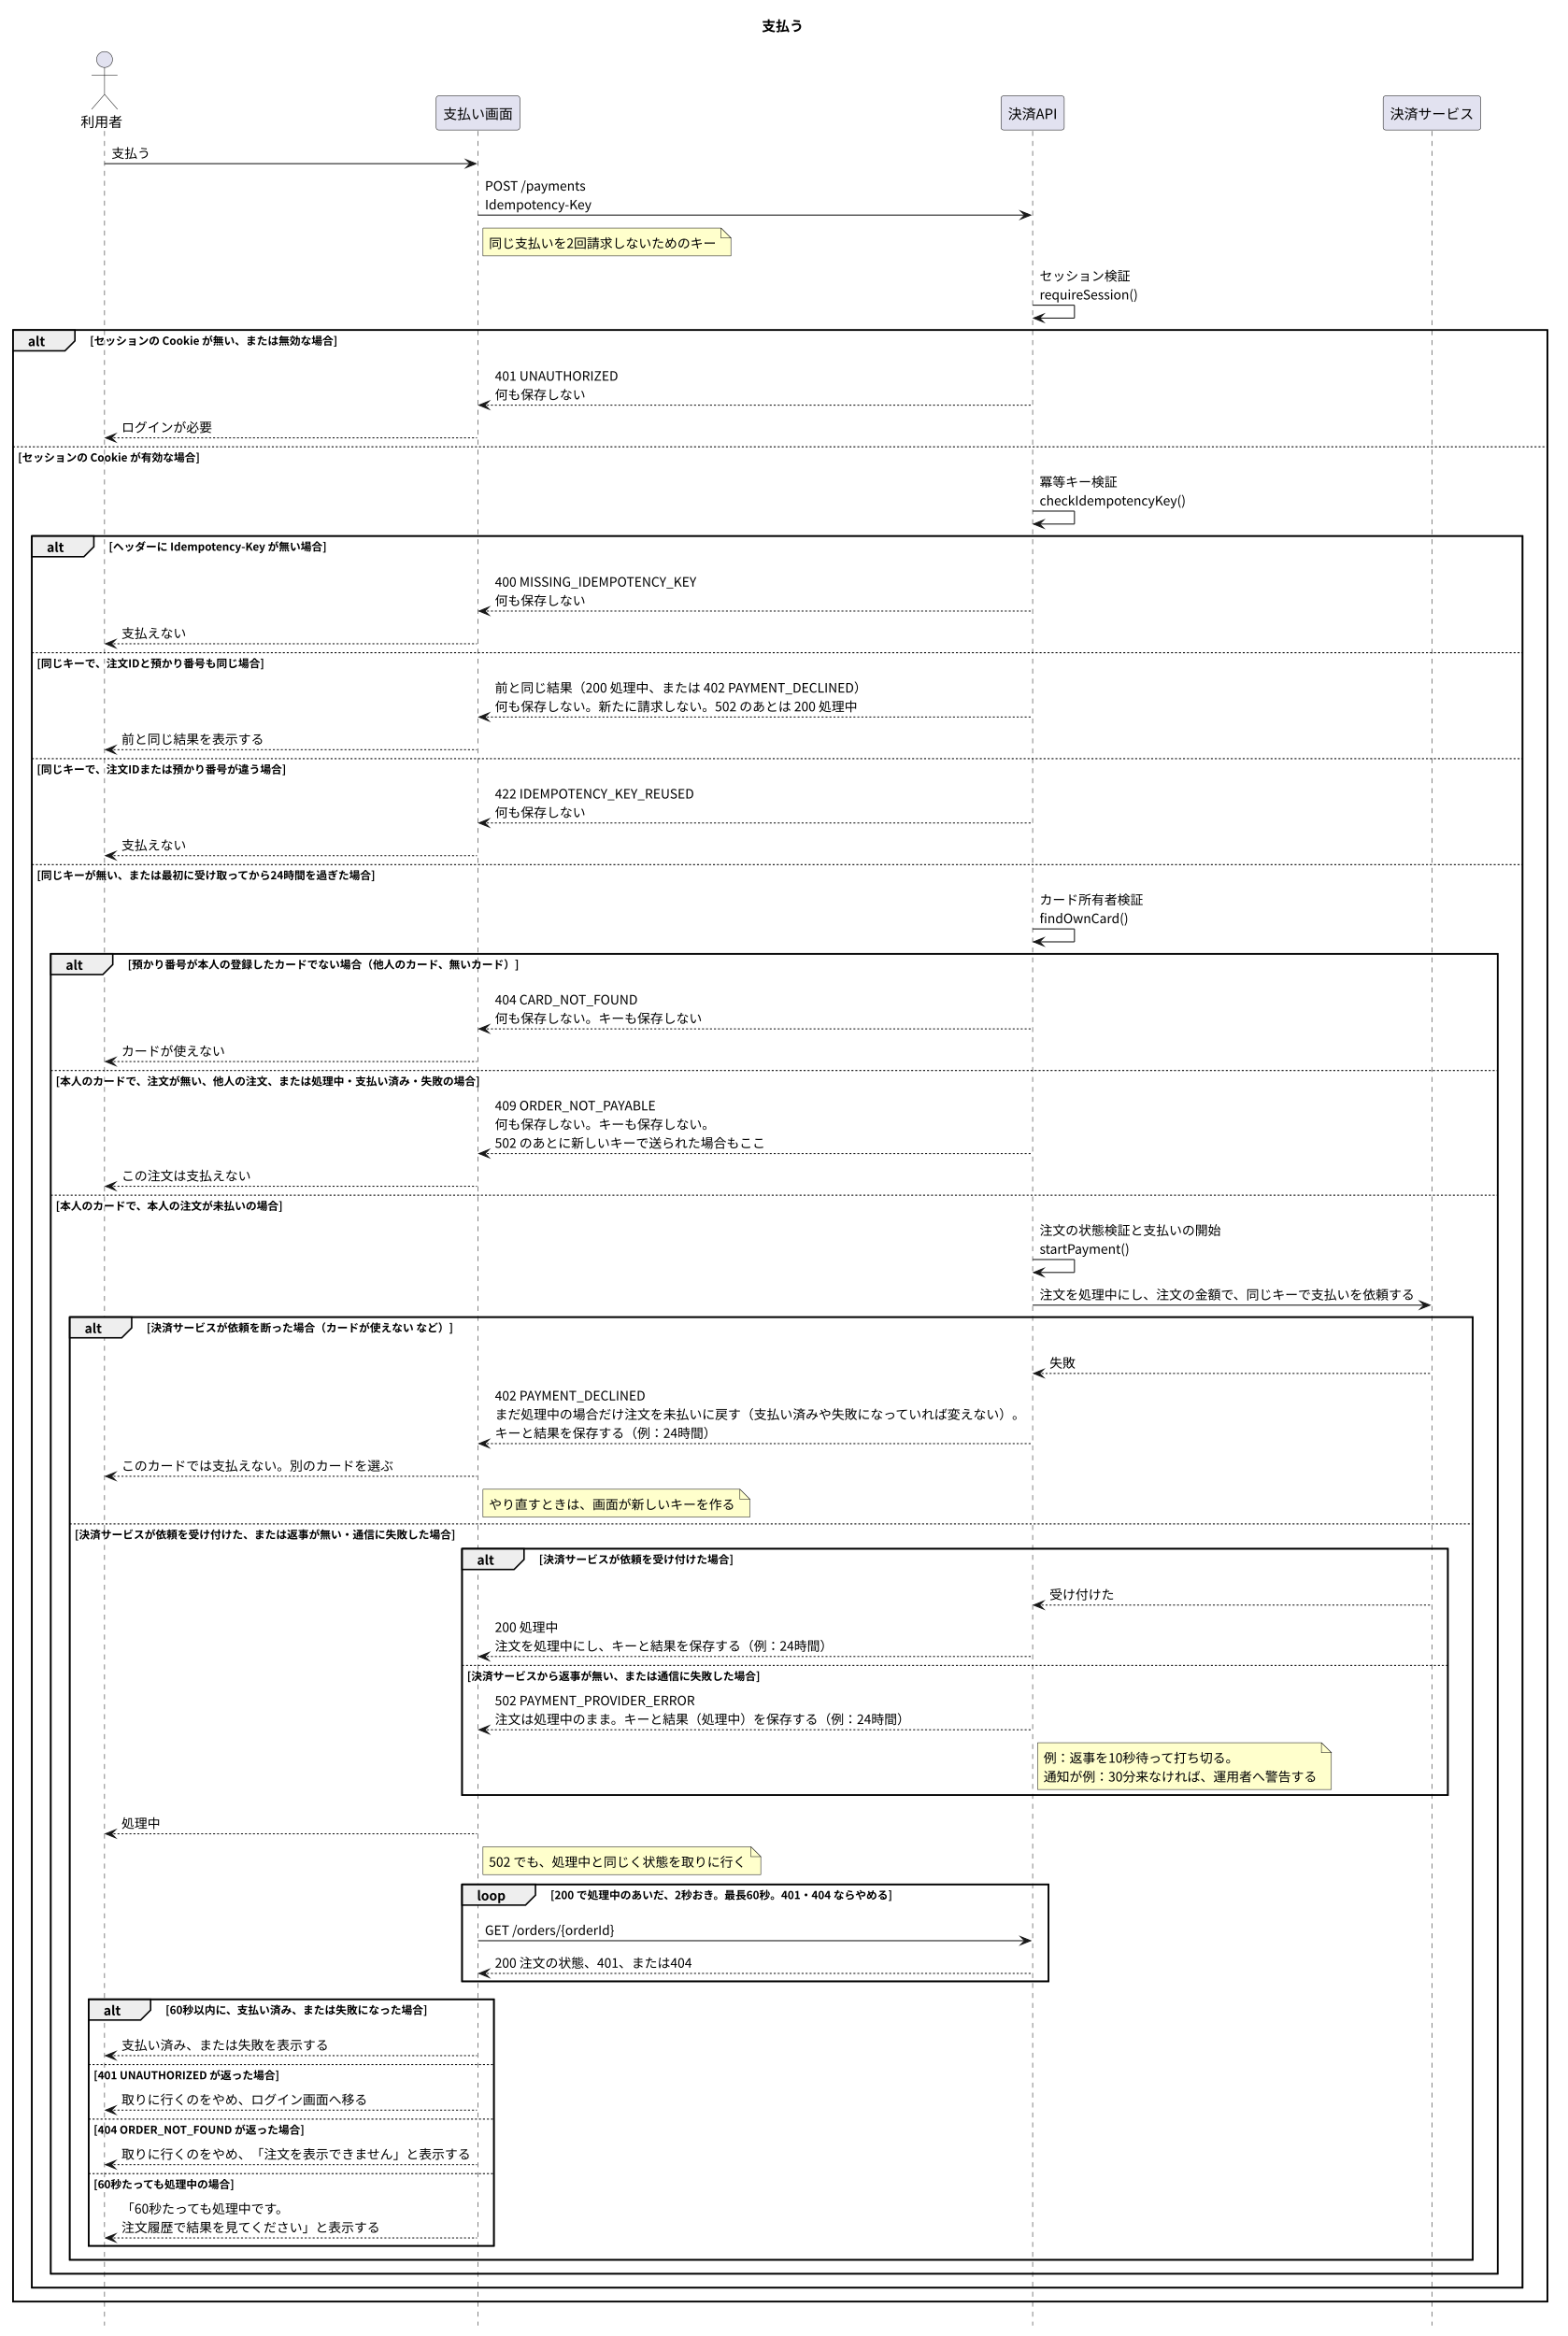
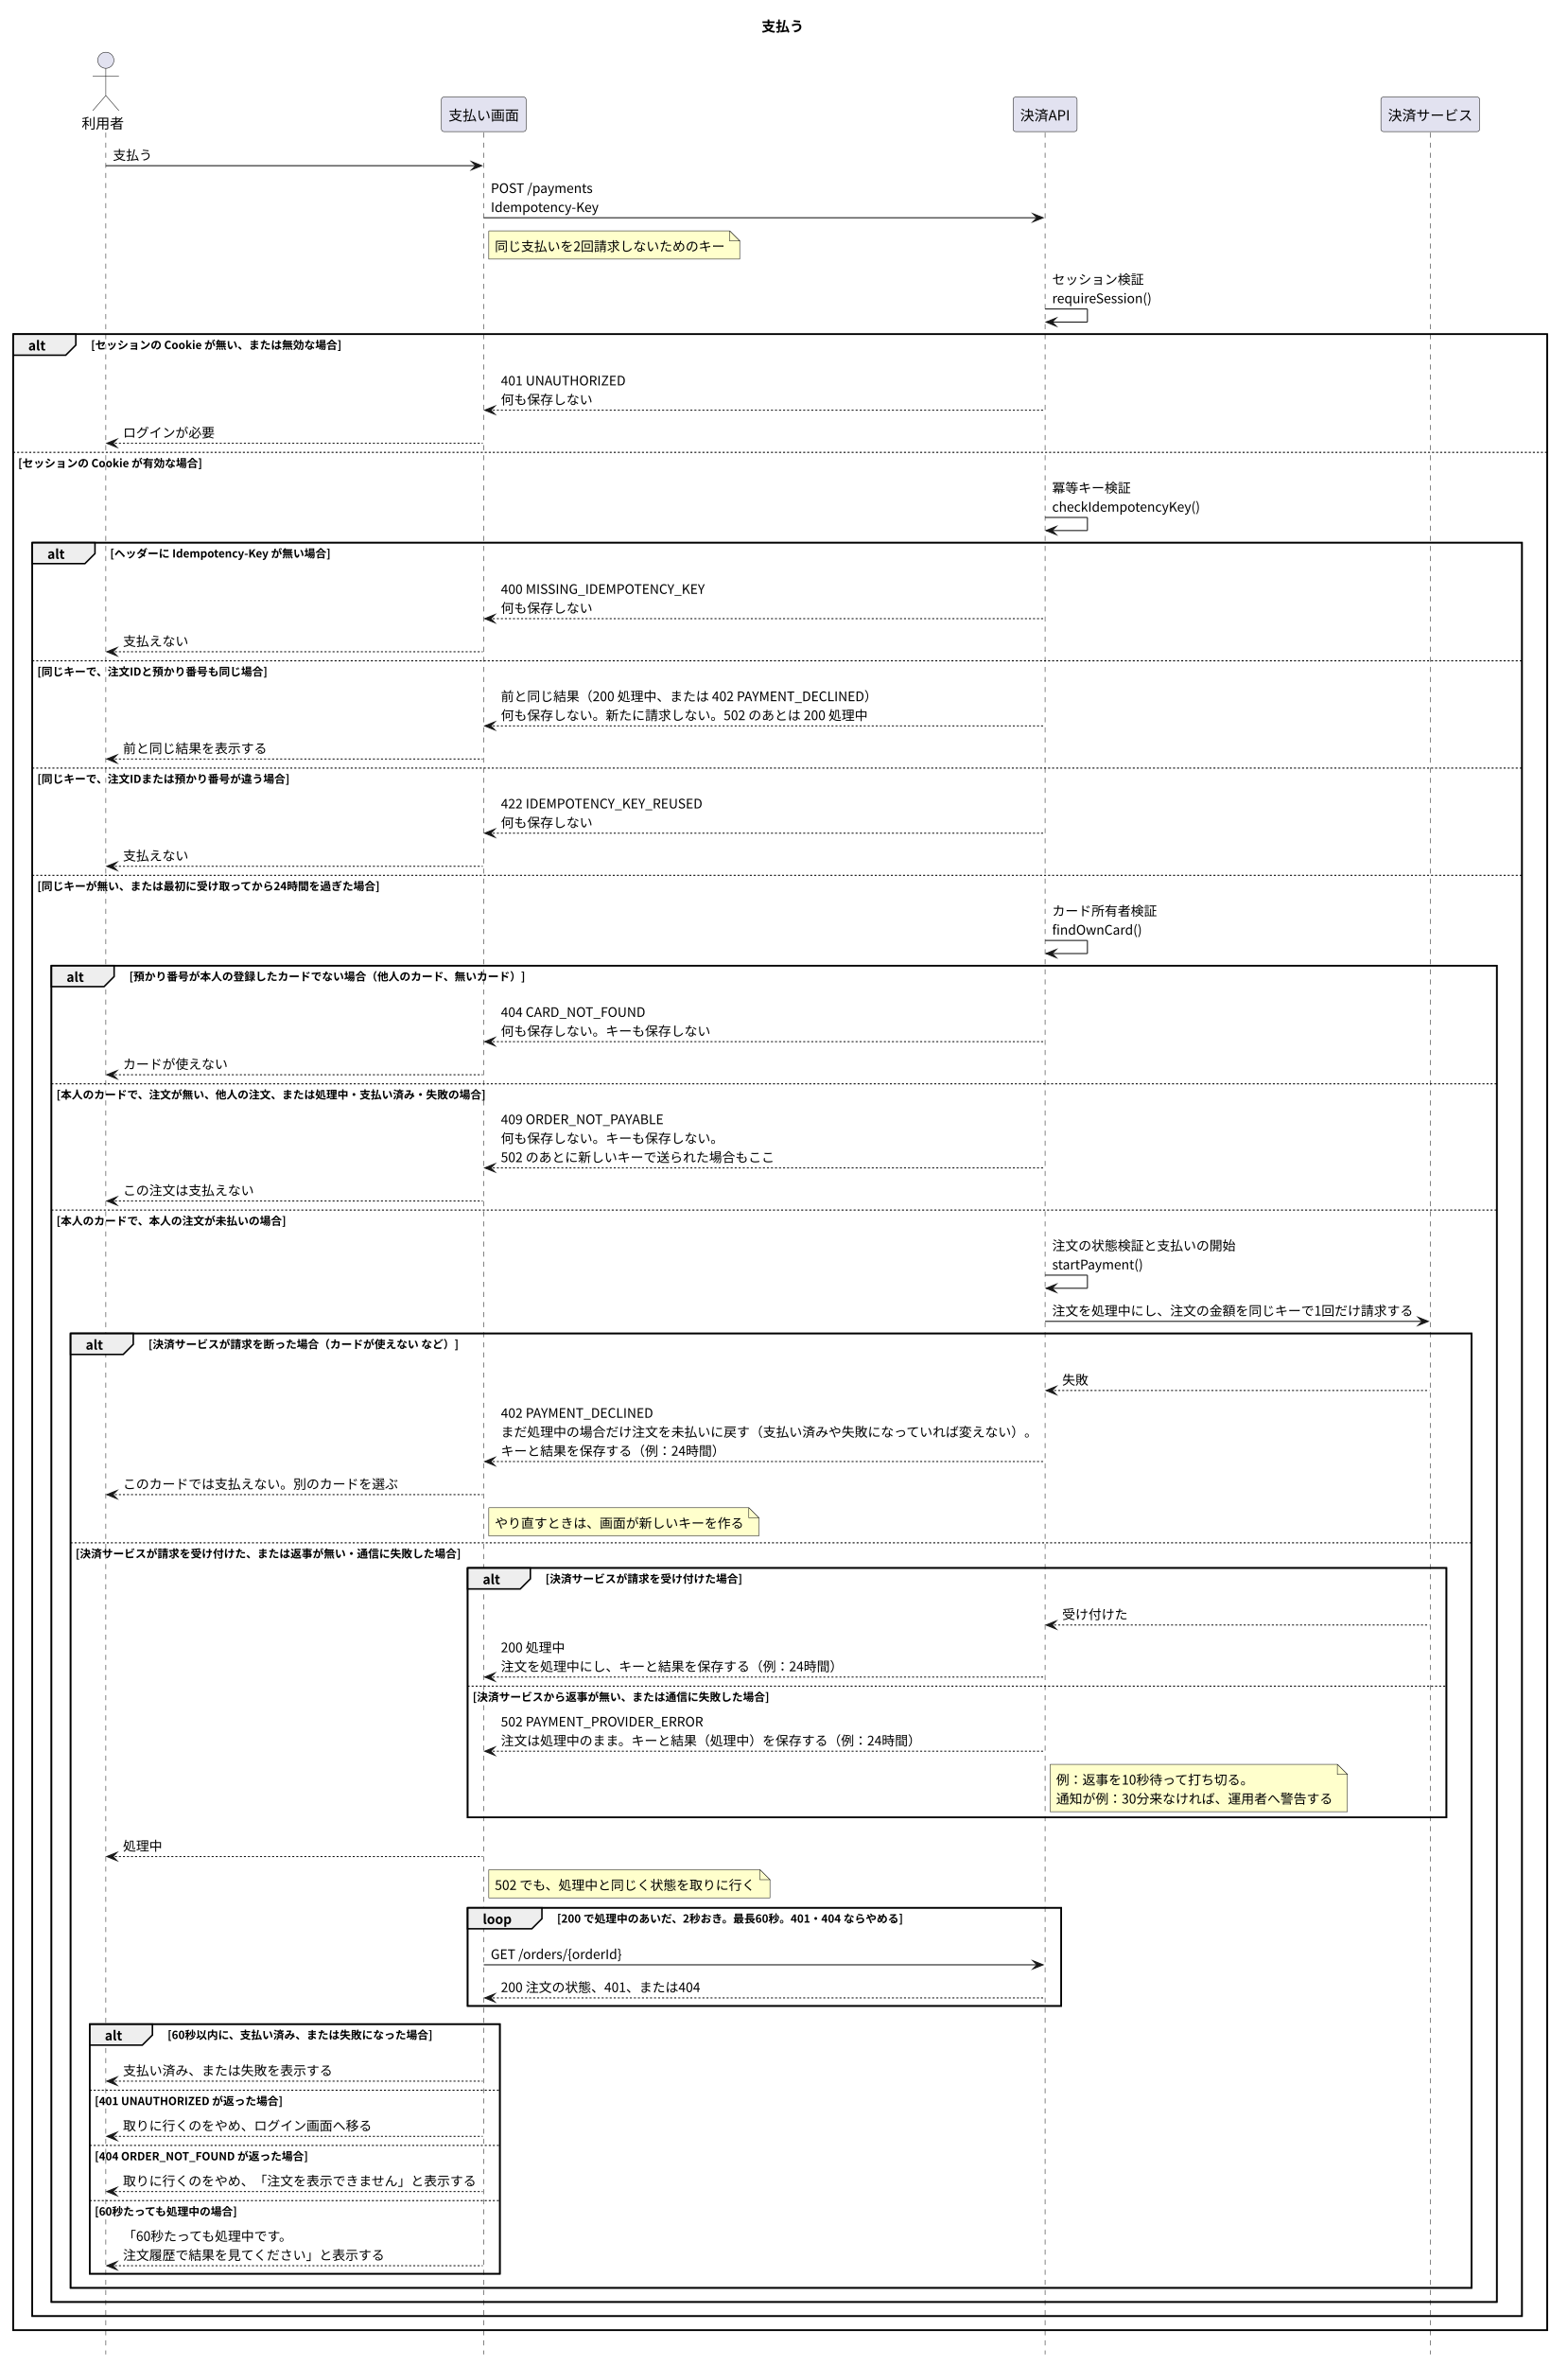
- <svg xmlns="http://www.w3.org/2000/svg" version="1.1" data-diagram-type="SEQUENCE" style="width:1574px;height:2346px;background:#FFFFFF;" width="1574px" height="2346px" viewBox="0 0 1574 2346" zoomAndPan="magnify" preserveAspectRatio="none" contentStyleType="text/css">
+ <svg xmlns="http://www.w3.org/2000/svg" version="1.1" data-diagram-type="SEQUENCE" style="width:1555px;height:2346px;background:#FFFFFF;" width="1555px" height="2346px" viewBox="0 0 1555 2346" zoomAndPan="magnify" preserveAspectRatio="none" contentStyleType="text/css">
  <defs />
  <g font-family="sans-serif" lengthAdjust="spacing">
    <g class="title" data-source-line="7">
-       <text x="765.001" y="31.24" fill="#000" font-size="14" textLength="42" font-weight="700" font-family="'Noto Sans CJK JP'">支払う</text>
-     </g>
-     <rect x="13" y="331.488" width="1541.001" height="1980.023" fill="none" style="stroke:#000;stroke-width:1.5;" />
-     <rect x="32" y="538.288" width="1497.001" height="1759.223" fill="none" style="stroke:#000;stroke-width:1.5;" />
-     <rect x="51" y="957.888" width="1453.001" height="1325.623" fill="none" style="stroke:#000;stroke-width:1.5;" />
-     <rect x="70" y="1322.735" width="1409.001" height="946.775" fill="none" style="stroke:#000;stroke-width:1.5;" />
-     <rect x="464" y="1555.359" width="990.001" height="247.448" fill="none" style="stroke:#000;stroke-width:1.5;" />
+       <text x="755.608" y="31.24" fill="#000" font-size="14" textLength="42" font-weight="700" font-family="'Noto Sans CJK JP'">支払う</text>
+     </g>
+     <rect x="13" y="331.488" width="1522.216" height="1980.023" fill="none" style="stroke:#000;stroke-width:1.5;" />
+     <rect x="32" y="538.288" width="1478.216" height="1759.223" fill="none" style="stroke:#000;stroke-width:1.5;" />
+     <rect x="51" y="957.888" width="1434.216" height="1325.623" fill="none" style="stroke:#000;stroke-width:1.5;" />
+     <rect x="70" y="1322.735" width="1390.216" height="946.775" fill="none" style="stroke:#000;stroke-width:1.5;" />
+     <rect x="464" y="1555.359" width="971.216" height="247.448" fill="none" style="stroke:#000;stroke-width:1.5;" />
    <rect x="464" y="1892.455" width="589" height="97.4" fill="none" style="stroke:#000;stroke-width:1.5;" />
    <rect x="89" y="2007.855" width="407" height="247.656" fill="none" style="stroke:#000;stroke-width:1.5;" />
    <g class="participant-lifeline" data-qualified-name="User" data-entity-uid="part1" id="part1-lifeline" data-source-line="9">
      <g>
        <rect x="101.5" y="131.544" width="8" height="2203.967" fill="#000" fill-opacity="0" />
        <line x1="105" y1="131.544" x2="105" y2="2335.511" style="stroke:#181818;stroke-width:0.5;stroke-dasharray:5,5;" />
      </g>
    </g>
    <g class="participant-lifeline" data-qualified-name="Screen" data-entity-uid="part2" id="part2-lifeline" data-source-line="10">
      <g>
        <rect x="476.5" y="131.544" width="8" height="2203.967" fill="#000" fill-opacity="0" />
        <line x1="480" y1="131.544" x2="480" y2="2335.511" style="stroke:#181818;stroke-width:0.5;stroke-dasharray:5,5;" />
      </g>
    </g>
    <g class="participant-lifeline" data-qualified-name="API" data-entity-uid="part3" id="part3-lifeline" data-source-line="11">
      <g>
        <rect x="1033.501" y="131.544" width="8" height="2203.967" fill="#000" fill-opacity="0" />
        <line x1="1037.001" y1="131.544" x2="1037.001" y2="2335.511" style="stroke:#181818;stroke-width:0.5;stroke-dasharray:5,5;" />
      </g>
    </g>
    <g class="participant-lifeline" data-qualified-name="PSP" data-entity-uid="part4" id="part4-lifeline" data-source-line="12">
      <g>
-         <rect x="1434.501" y="131.544" width="8" height="2203.967" fill="#000" fill-opacity="0" />
-         <line x1="1438.001" y1="131.544" x2="1438.001" y2="2335.511" style="stroke:#181818;stroke-width:0.5;stroke-dasharray:5,5;" />
+         <rect x="1415.716" y="131.544" width="8" height="2203.967" fill="#000" fill-opacity="0" />
+         <line x1="1419.216" y1="131.544" x2="1419.216" y2="2335.511" style="stroke:#181818;stroke-width:0.5;stroke-dasharray:5,5;" />
      </g>
    </g>
    <g class="participant participant-head" data-qualified-name="User" data-entity-uid="part1" id="part1-head" data-source-line="9">
      <text x="81" y="127.512" fill="#000" font-size="14" textLength="42" font-family="'Noto Sans CJK JP'">利用者</text>
      <ellipse cx="105" cy="59.772" rx="8" ry="8" fill="#E2E2F0" style="stroke:#181818;stroke-width:0.5;" />
      <path d="M105,67.772 L105,94.772 M92,75.772 L118,75.772 M105,94.772 L92,109.772 M105,94.772 L118,109.772" style="stroke:#181818;stroke-width:0.5;" fill="none" />
    </g>
    <g class="participant participant-head" data-qualified-name="Screen" data-entity-uid="part2" id="part2-head" data-source-line="10">
      <rect x="438" y="96.272" width="84" height="34.272" fill="#E2E2F0" style="stroke:#181818;stroke-width:0.5;" rx="2.5" ry="2.5" />
      <text x="445" y="119.512" fill="#000" font-size="14" textLength="70" font-family="'Noto Sans CJK JP'">支払い画面</text>
    </g>
    <g class="participant participant-head" data-qualified-name="API" data-entity-uid="part3" id="part3-head" data-source-line="11">
      <rect x="1005.263" y="96.272" width="63.476" height="34.272" fill="#E2E2F0" style="stroke:#181818;stroke-width:0.5;" rx="2.5" ry="2.5" />
      <text x="1012.263" y="119.512" fill="#000" font-size="14" textLength="49.476" font-family="'Noto Sans CJK JP'">決済API</text>
    </g>
    <g class="participant participant-head" data-qualified-name="PSP" data-entity-uid="part4" id="part4-head" data-source-line="12">
-       <rect x="1389.001" y="96.272" width="98" height="34.272" fill="#E2E2F0" style="stroke:#181818;stroke-width:0.5;" rx="2.5" ry="2.5" />
-       <text x="1396.001" y="119.512" fill="#000" font-size="14" textLength="84" font-family="'Noto Sans CJK JP'">決済サービス</text>
+       <rect x="1370.216" y="96.272" width="98" height="34.272" fill="#E2E2F0" style="stroke:#181818;stroke-width:0.5;" rx="2.5" ry="2.5" />
+       <text x="1377.216" y="119.512" fill="#000" font-size="14" textLength="84" font-family="'Noto Sans CJK JP'">決済サービス</text>
    </g>
    <g class="message" data-entity-1="part1" data-entity-2="part2" id="msg1" data-source-line="14">
      <polygon points="468,160.368,478,164.368,468,168.368,472,164.368" fill="#181818" style="stroke:#181818;stroke-width:1;stroke-linejoin:miter;stroke-miterlimit:10;" />
      <line x1="105" y1="164.368" x2="474" y2="164.368" style="stroke:#181818;stroke-width:1;" />
      <text x="112" y="158.624" fill="#000" font-size="13" textLength="39" font-family="'Noto Sans CJK JP'">支払う</text>
    </g>
    <g class="message" data-entity-1="part2" data-entity-2="part3" id="msg2" data-source-line="15">
      <polygon points="1025.001,212.016,1035.001,216.016,1025.001,220.016,1029.001,216.016" fill="#181818" style="stroke:#181818;stroke-width:1;stroke-linejoin:miter;stroke-miterlimit:10;" />
      <line x1="480" y1="216.016" x2="1031.001" y2="216.016" style="stroke:#181818;stroke-width:1;" />
      <text x="487" y="191.448" fill="#000" font-size="13" textLength="101.725" font-family="'Noto Sans CJK JP'">POST /payments</text>
      <text x="487" y="210.272" fill="#000" font-size="13" textLength="107.367" font-family="'Noto Sans CJK JP'">Idempotency-Key</text>
    </g>
    <path d="M485,229.016 L485,257.016 L734,257.016 L734,239.016 L724,229.016 L485,229.016" style="stroke:#181818;stroke-width:0.5;" fill="#FFC" />
    <path d="M724,229.016 L724,239.016 L734,239.016 L724,229.016" style="stroke:#181818;stroke-width:0.5;" fill="#FFC" />
    <text x="491" y="249.096" fill="#000" font-size="13" textLength="228.215" font-family="'Noto Sans CJK JP'">同じ支払いを2回請求しないためのキー</text>
    <g class="message" data-entity-1="part3" data-entity-2="part3" id="msg3" data-source-line="17">
      <line x1="1037.001" y1="306.488" x2="1079.001" y2="306.488" style="stroke:#181818;stroke-width:1;" />
      <line x1="1079.001" y1="306.488" x2="1079.001" y2="319.488" style="stroke:#181818;stroke-width:1;" />
      <line x1="1038.001" y1="319.488" x2="1079.001" y2="319.488" style="stroke:#181818;stroke-width:1;" />
      <polygon points="1048.001,315.488,1038.001,319.488,1048.001,323.488,1044.001,319.488" fill="#181818" style="stroke:#181818;stroke-width:1;stroke-linejoin:miter;stroke-miterlimit:10;" />
      <text x="1044.001" y="281.92" fill="#000" font-size="13" textLength="91" font-family="'Noto Sans CJK JP'">セッション検証</text>
      <text x="1044.001" y="300.744" fill="#000" font-size="13" textLength="99.307" font-family="'Noto Sans CJK JP'">requireSession()</text>
    </g>
    <path d="M13,331.488 L75.251,331.488 L75.251,342.312 L65.251,352.312 L13,352.312 L13,331.488" style="stroke:#000;stroke-width:1.5;" fill="#EEE" />
-     <rect x="13" y="331.488" width="1541.001" height="1980.023" fill="none" style="stroke:#000;stroke-width:1.5;" />
+     <rect x="13" y="331.488" width="1522.216" height="1980.023" fill="none" style="stroke:#000;stroke-width:1.5;" />
    <text x="28" y="347.568" fill="#000" font-size="13" textLength="17.251" font-weight="700" font-family="'Noto Sans CJK JP'">alt</text>
    <text x="90.251" y="346.248" fill="#000" font-size="11" textLength="248.675" font-weight="700" font-family="'Noto Sans CJK JP'">[セッションの Cookie が無い、または無効な場合]</text>
    <g class="message" data-entity-1="part3" data-entity-2="part2" id="msg4" data-source-line="19">
      <polygon points="491,402.888,481,406.888,491,410.888,487,406.888" fill="#181818" style="stroke:#181818;stroke-width:1;stroke-linejoin:miter;stroke-miterlimit:10;" />
      <line x1="485" y1="406.888" x2="1036.001" y2="406.888" style="stroke:#181818;stroke-width:1;stroke-dasharray:2,2;" />
      <text x="497" y="382.32" fill="#000" font-size="13" textLength="124.007" font-family="'Noto Sans CJK JP'">401 UNAUTHORIZED</text>
      <text x="497" y="401.144" fill="#000" font-size="13" textLength="91" font-family="'Noto Sans CJK JP'">何も保存しない</text>
    </g>
    <g class="message" data-entity-1="part2" data-entity-2="part1" id="msg5" data-source-line="20">
      <polygon points="116,435.712,106,439.712,116,443.712,112,439.712" fill="#181818" style="stroke:#181818;stroke-width:1;stroke-linejoin:miter;stroke-miterlimit:10;" />
      <line x1="110" y1="439.712" x2="479" y2="439.712" style="stroke:#181818;stroke-width:1;stroke-dasharray:2,2;" />
      <text x="122" y="433.968" fill="#000" font-size="13" textLength="91" font-family="'Noto Sans CJK JP'">ログインが必要</text>
    </g>
-     <line x1="13" y1="448.712" x2="1554.001" y2="448.712" style="stroke:#000;stroke-width:1;stroke-dasharray:2,2;" />
+     <line x1="13" y1="448.712" x2="1535.216" y2="448.712" style="stroke:#000;stroke-width:1;stroke-dasharray:2,2;" />
    <text x="18" y="463.472" fill="#000" font-size="11" textLength="182.676" font-weight="700" font-family="'Noto Sans CJK JP'">[セッションの Cookie が有効な場合]</text>
    <g class="message" data-entity-1="part3" data-entity-2="part3" id="msg6" data-source-line="22">
      <line x1="1037.001" y1="513.288" x2="1079.001" y2="513.288" style="stroke:#181818;stroke-width:1;" />
      <line x1="1079.001" y1="513.288" x2="1079.001" y2="526.288" style="stroke:#181818;stroke-width:1;" />
      <line x1="1038.001" y1="526.288" x2="1079.001" y2="526.288" style="stroke:#181818;stroke-width:1;" />
      <polygon points="1048.001,522.288,1038.001,526.288,1048.001,530.288,1044.001,526.288" fill="#181818" style="stroke:#181818;stroke-width:1;stroke-linejoin:miter;stroke-miterlimit:10;" />
      <text x="1044.001" y="488.72" fill="#000" font-size="13" textLength="78" font-family="'Noto Sans CJK JP'">冪等キー検証</text>
      <text x="1044.001" y="507.544" fill="#000" font-size="13" textLength="147.173" font-family="'Noto Sans CJK JP'">checkIdempotencyKey()</text>
    </g>
    <path d="M32,538.288 L94.251,538.288 L94.251,549.112 L84.251,559.112 L32,559.112 L32,538.288" style="stroke:#000;stroke-width:1.5;" fill="#EEE" />
-     <rect x="32" y="538.288" width="1497.001" height="1759.223" fill="none" style="stroke:#000;stroke-width:1.5;" />
+     <rect x="32" y="538.288" width="1478.216" height="1759.223" fill="none" style="stroke:#000;stroke-width:1.5;" />
    <text x="47" y="554.368" fill="#000" font-size="13" textLength="17.251" font-weight="700" font-family="'Noto Sans CJK JP'">alt</text>
    <text x="109.251" y="553.048" fill="#000" font-size="11" textLength="219.492" font-weight="700" font-family="'Noto Sans CJK JP'">[ヘッダーに Idempotency-Key が無い場合]</text>
    <g class="message" data-entity-1="part3" data-entity-2="part2" id="msg7" data-source-line="24">
      <polygon points="491,609.688,481,613.688,491,617.688,487,613.688" fill="#181818" style="stroke:#181818;stroke-width:1;stroke-linejoin:miter;stroke-miterlimit:10;" />
      <line x1="485" y1="613.688" x2="1036.001" y2="613.688" style="stroke:#181818;stroke-width:1;stroke-dasharray:2,2;" />
      <text x="497" y="589.12" fill="#000" font-size="13" textLength="202.956" font-family="'Noto Sans CJK JP'">400 MISSING_IDEMPOTENCY_KEY</text>
      <text x="497" y="607.944" fill="#000" font-size="13" textLength="91" font-family="'Noto Sans CJK JP'">何も保存しない</text>
    </g>
    <g class="message" data-entity-1="part2" data-entity-2="part1" id="msg8" data-source-line="25">
      <polygon points="116,642.512,106,646.512,116,650.512,112,646.512" fill="#181818" style="stroke:#181818;stroke-width:1;stroke-linejoin:miter;stroke-miterlimit:10;" />
      <line x1="110" y1="646.512" x2="479" y2="646.512" style="stroke:#181818;stroke-width:1;stroke-dasharray:2,2;" />
      <text x="122" y="640.768" fill="#000" font-size="13" textLength="65" font-family="'Noto Sans CJK JP'">支払えない</text>
    </g>
-     <line x1="32" y1="655.512" x2="1529.001" y2="655.512" style="stroke:#000;stroke-width:1;stroke-dasharray:2,2;" />
+     <line x1="32" y1="655.512" x2="1510.216" y2="655.512" style="stroke:#000;stroke-width:1;stroke-dasharray:2,2;" />
    <text x="37" y="670.272" fill="#000" font-size="11" textLength="228.798" font-weight="700" font-family="'Noto Sans CJK JP'">[同じキーで、注文IDと預かり番号も同じ場合]</text>
    <g class="message" data-entity-1="part3" data-entity-2="part2" id="msg9" data-source-line="27">
      <polygon points="491,716.088,481,720.088,491,724.088,487,720.088" fill="#181818" style="stroke:#181818;stroke-width:1;stroke-linejoin:miter;stroke-miterlimit:10;" />
      <line x1="485" y1="720.088" x2="1036.001" y2="720.088" style="stroke:#181818;stroke-width:1;stroke-dasharray:2,2;" />
      <text x="497" y="695.52" fill="#000" font-size="13" textLength="374.491" font-family="'Noto Sans CJK JP'">前と同じ結果（200 処理中、または 402 PAYMENT_DECLINED）</text>
      <text x="497" y="714.344" fill="#000" font-size="13" textLength="364.026" font-family="'Noto Sans CJK JP'">何も保存しない。新たに請求しない。502 のあとは 200 処理中</text>
    </g>
    <g class="message" data-entity-1="part2" data-entity-2="part1" id="msg10" data-source-line="28">
      <polygon points="116,748.912,106,752.912,116,756.912,112,752.912" fill="#181818" style="stroke:#181818;stroke-width:1;stroke-linejoin:miter;stroke-miterlimit:10;" />
      <line x1="110" y1="752.912" x2="479" y2="752.912" style="stroke:#181818;stroke-width:1;stroke-dasharray:2,2;" />
      <text x="122" y="747.168" fill="#000" font-size="13" textLength="143" font-family="'Noto Sans CJK JP'">前と同じ結果を表示する</text>
    </g>
-     <line x1="32" y1="761.912" x2="1529.001" y2="761.912" style="stroke:#000;stroke-width:1;stroke-dasharray:2,2;" />
+     <line x1="32" y1="761.912" x2="1510.216" y2="761.912" style="stroke:#000;stroke-width:1;stroke-dasharray:2,2;" />
    <text x="37" y="776.672" fill="#000" font-size="11" textLength="250.798" font-weight="700" font-family="'Noto Sans CJK JP'">[同じキーで、注文IDまたは預かり番号が違う場合]</text>
    <g class="message" data-entity-1="part3" data-entity-2="part2" id="msg11" data-source-line="30">
      <polygon points="491,822.488,481,826.488,491,830.488,487,826.488" fill="#181818" style="stroke:#181818;stroke-width:1;stroke-linejoin:miter;stroke-miterlimit:10;" />
      <line x1="485" y1="826.488" x2="1036.001" y2="826.488" style="stroke:#181818;stroke-width:1;stroke-dasharray:2,2;" />
      <text x="497" y="801.92" fill="#000" font-size="13" textLength="200.564" font-family="'Noto Sans CJK JP'">422 IDEMPOTENCY_KEY_REUSED</text>
      <text x="497" y="820.744" fill="#000" font-size="13" textLength="91" font-family="'Noto Sans CJK JP'">何も保存しない</text>
    </g>
    <g class="message" data-entity-1="part2" data-entity-2="part1" id="msg12" data-source-line="31">
      <polygon points="116,855.312,106,859.312,116,863.312,112,859.312" fill="#181818" style="stroke:#181818;stroke-width:1;stroke-linejoin:miter;stroke-miterlimit:10;" />
      <line x1="110" y1="859.312" x2="479" y2="859.312" style="stroke:#181818;stroke-width:1;stroke-dasharray:2,2;" />
      <text x="122" y="853.568" fill="#000" font-size="13" textLength="65" font-family="'Noto Sans CJK JP'">支払えない</text>
    </g>
-     <line x1="32" y1="868.312" x2="1529.001" y2="868.312" style="stroke:#000;stroke-width:1;stroke-dasharray:2,2;" />
+     <line x1="32" y1="868.312" x2="1510.216" y2="868.312" style="stroke:#000;stroke-width:1;stroke-dasharray:2,2;" />
    <text x="37" y="883.071" fill="#000" font-size="11" textLength="340.294" font-weight="700" font-family="'Noto Sans CJK JP'">[同じキーが無い、または最初に受け取ってから24時間を過ぎた場合]</text>
    <g class="message" data-entity-1="part3" data-entity-2="part3" id="msg13" data-source-line="33">
      <line x1="1037.001" y1="932.888" x2="1079.001" y2="932.888" style="stroke:#181818;stroke-width:1;" />
      <line x1="1079.001" y1="932.888" x2="1079.001" y2="945.888" style="stroke:#181818;stroke-width:1;" />
      <line x1="1038.001" y1="945.888" x2="1079.001" y2="945.888" style="stroke:#181818;stroke-width:1;" />
      <polygon points="1048.001,941.888,1038.001,945.888,1048.001,949.888,1044.001,945.888" fill="#181818" style="stroke:#181818;stroke-width:1;stroke-linejoin:miter;stroke-miterlimit:10;" />
      <text x="1044.001" y="908.319" fill="#000" font-size="13" textLength="104" font-family="'Noto Sans CJK JP'">カード所有者検証</text>
      <text x="1044.001" y="927.144" fill="#000" font-size="13" textLength="89.297" font-family="'Noto Sans CJK JP'">findOwnCard()</text>
    </g>
    <path d="M51,957.888 L113.251,957.888 L113.251,968.712 L103.251,978.712 L51,978.712 L51,957.888" style="stroke:#000;stroke-width:1.5;" fill="#EEE" />
-     <rect x="51" y="957.888" width="1453.001" height="1325.623" fill="none" style="stroke:#000;stroke-width:1.5;" />
+     <rect x="51" y="957.888" width="1434.216" height="1325.623" fill="none" style="stroke:#000;stroke-width:1.5;" />
    <text x="66" y="973.968" fill="#000" font-size="13" textLength="17.251" font-weight="700" font-family="'Noto Sans CJK JP'">alt</text>
    <text x="128.251" y="972.647" fill="#000" font-size="11" textLength="393.313" font-weight="700" font-family="'Noto Sans CJK JP'">[預かり番号が本人の登録したカードでない場合（他人のカード、無いカード）]</text>
    <g class="message" data-entity-1="part3" data-entity-2="part2" id="msg14" data-source-line="35">
      <polygon points="491,1029.287,481,1033.287,491,1037.287,487,1033.287" fill="#181818" style="stroke:#181818;stroke-width:1;stroke-linejoin:miter;stroke-miterlimit:10;" />
      <line x1="485" y1="1033.287" x2="1036.001" y2="1033.287" style="stroke:#181818;stroke-width:1;stroke-dasharray:2,2;" />
      <text x="497" y="1008.719" fill="#000" font-size="13" textLength="143.858" font-family="'Noto Sans CJK JP'">404 CARD_NOT_FOUND</text>
      <text x="497" y="1027.543" fill="#000" font-size="13" textLength="208" font-family="'Noto Sans CJK JP'">何も保存しない。キーも保存しない</text>
    </g>
    <g class="message" data-entity-1="part2" data-entity-2="part1" id="msg15" data-source-line="36">
      <polygon points="116,1062.111,106,1066.111,116,1070.111,112,1066.111" fill="#181818" style="stroke:#181818;stroke-width:1;stroke-linejoin:miter;stroke-miterlimit:10;" />
      <line x1="110" y1="1066.111" x2="479" y2="1066.111" style="stroke:#181818;stroke-width:1;stroke-dasharray:2,2;" />
      <text x="122" y="1060.367" fill="#000" font-size="13" textLength="104" font-family="'Noto Sans CJK JP'">カードが使えない</text>
    </g>
-     <line x1="51" y1="1075.111" x2="1504.001" y2="1075.111" style="stroke:#000;stroke-width:1;stroke-dasharray:2,2;" />
+     <line x1="51" y1="1075.111" x2="1485.216" y2="1075.111" style="stroke:#000;stroke-width:1;stroke-dasharray:2,2;" />
    <text x="56" y="1089.871" fill="#000" font-size="11" textLength="426.313" font-weight="700" font-family="'Noto Sans CJK JP'">[本人のカードで、注文が無い、他人の注文、または処理中・支払い済み・失敗の場合]</text>
    <g class="message" data-entity-1="part3" data-entity-2="part2" id="msg16" data-source-line="38">
      <polygon points="491,1154.511,481,1158.511,491,1162.511,487,1158.511" fill="#181818" style="stroke:#181818;stroke-width:1;stroke-linejoin:miter;stroke-miterlimit:10;" />
      <line x1="485" y1="1158.511" x2="1036.001" y2="1158.511" style="stroke:#181818;stroke-width:1;stroke-dasharray:2,2;" />
      <text x="497" y="1115.119" fill="#000" font-size="13" textLength="162.877" font-family="'Noto Sans CJK JP'">409 ORDER_NOT_PAYABLE</text>
      <text x="497" y="1133.943" fill="#000" font-size="13" textLength="221" font-family="'Noto Sans CJK JP'">何も保存しない。キーも保存しない。</text>
      <text x="497" y="1152.767" fill="#000" font-size="13" textLength="271.557" font-family="'Noto Sans CJK JP'">502 のあとに新しいキーで送られた場合もここ</text>
    </g>
    <g class="message" data-entity-1="part2" data-entity-2="part1" id="msg17" data-source-line="39">
      <polygon points="116,1187.335,106,1191.335,116,1195.335,112,1191.335" fill="#181818" style="stroke:#181818;stroke-width:1;stroke-linejoin:miter;stroke-miterlimit:10;" />
      <line x1="110" y1="1191.335" x2="479" y2="1191.335" style="stroke:#181818;stroke-width:1;stroke-dasharray:2,2;" />
      <text x="122" y="1185.591" fill="#000" font-size="13" textLength="130" font-family="'Noto Sans CJK JP'">この注文は支払えない</text>
    </g>
-     <line x1="51" y1="1200.335" x2="1504.001" y2="1200.335" style="stroke:#000;stroke-width:1;stroke-dasharray:2,2;" />
+     <line x1="51" y1="1200.335" x2="1485.216" y2="1200.335" style="stroke:#000;stroke-width:1;stroke-dasharray:2,2;" />
    <text x="56" y="1215.095" fill="#000" font-size="11" textLength="228.314" font-weight="700" font-family="'Noto Sans CJK JP'">[本人のカードで、本人の注文が未払いの場合]</text>
    <g class="message" data-entity-1="part3" data-entity-2="part3" id="msg18" data-source-line="41">
      <line x1="1037.001" y1="1264.911" x2="1079.001" y2="1264.911" style="stroke:#181818;stroke-width:1;" />
      <line x1="1079.001" y1="1264.911" x2="1079.001" y2="1277.911" style="stroke:#181818;stroke-width:1;" />
      <line x1="1038.001" y1="1277.911" x2="1079.001" y2="1277.911" style="stroke:#181818;stroke-width:1;" />
      <polygon points="1048.001,1273.911,1038.001,1277.911,1048.001,1281.911,1044.001,1277.911" fill="#181818" style="stroke:#181818;stroke-width:1;stroke-linejoin:miter;stroke-miterlimit:10;" />
      <text x="1044.001" y="1240.343" fill="#000" font-size="13" textLength="182" font-family="'Noto Sans CJK JP'">注文の状態検証と支払いの開始</text>
      <text x="1044.001" y="1259.167" fill="#000" font-size="13" textLength="91.429" font-family="'Noto Sans CJK JP'">startPayment()</text>
    </g>
    <g class="message" data-entity-1="part3" data-entity-2="part4" id="msg19" data-source-line="42">
-       <polygon points="1426.001,1306.735,1436.001,1310.735,1426.001,1314.735,1430.001,1310.735" fill="#181818" style="stroke:#181818;stroke-width:1;stroke-linejoin:miter;stroke-miterlimit:10;" />
-       <line x1="1037.001" y1="1310.735" x2="1432.001" y2="1310.735" style="stroke:#181818;stroke-width:1;" />
-       <text x="1044.001" y="1304.991" fill="#000" font-size="13" textLength="377" font-family="'Noto Sans CJK JP'">注文を処理中にし、注文の金額で、同じキーで支払いを依頼する</text>
+       <polygon points="1407.216,1306.735,1417.216,1310.735,1407.216,1314.735,1411.216,1310.735" fill="#181818" style="stroke:#181818;stroke-width:1;stroke-linejoin:miter;stroke-miterlimit:10;" />
+       <line x1="1037.001" y1="1310.735" x2="1413.216" y2="1310.735" style="stroke:#181818;stroke-width:1;" />
+       <text x="1044.001" y="1304.991" fill="#000" font-size="13" textLength="358.215" font-family="'Noto Sans CJK JP'">注文を処理中にし、注文の金額を同じキーで1回だけ請求する</text>
    </g>
    <path d="M70,1322.735 L132.251,1322.735 L132.251,1333.559 L122.251,1343.559 L70,1343.559 L70,1322.735" style="stroke:#000;stroke-width:1.5;" fill="#EEE" />
-     <rect x="70" y="1322.735" width="1409.001" height="946.775" fill="none" style="stroke:#000;stroke-width:1.5;" />
+     <rect x="70" y="1322.735" width="1390.216" height="946.775" fill="none" style="stroke:#000;stroke-width:1.5;" />
    <text x="85" y="1338.815" fill="#000" font-size="13" textLength="17.251" font-weight="700" font-family="'Noto Sans CJK JP'">alt</text>
-     <text x="147.251" y="1337.495" fill="#000" font-size="11" textLength="307.811" font-weight="700" font-family="'Noto Sans CJK JP'">[決済サービスが依頼を断った場合（カードが使えない など）]</text>
+     <text x="147.251" y="1337.495" fill="#000" font-size="11" textLength="307.811" font-weight="700" font-family="'Noto Sans CJK JP'">[決済サービスが請求を断った場合（カードが使えない など）]</text>
    <g class="message" data-entity-1="part4" data-entity-2="part3" id="msg20" data-source-line="44">
      <polygon points="1048.001,1375.311,1038.001,1379.311,1048.001,1383.311,1044.001,1379.311" fill="#181818" style="stroke:#181818;stroke-width:1;stroke-linejoin:miter;stroke-miterlimit:10;" />
-       <line x1="1042.001" y1="1379.311" x2="1437.001" y2="1379.311" style="stroke:#181818;stroke-width:1;stroke-dasharray:2,2;" />
+       <line x1="1042.001" y1="1379.311" x2="1418.216" y2="1379.311" style="stroke:#181818;stroke-width:1;stroke-dasharray:2,2;" />
      <text x="1054.001" y="1373.567" fill="#000" font-size="13" textLength="26" font-family="'Noto Sans CJK JP'">失敗</text>
    </g>
    <g class="message" data-entity-1="part3" data-entity-2="part2" id="msg21" data-source-line="45">
      <polygon points="491,1445.783,481,1449.783,491,1453.783,487,1449.783" fill="#181818" style="stroke:#181818;stroke-width:1;stroke-linejoin:miter;stroke-miterlimit:10;" />
      <line x1="485" y1="1449.783" x2="1036.001" y2="1449.783" style="stroke:#181818;stroke-width:1;stroke-dasharray:2,2;" />
      <text x="497" y="1406.391" fill="#000" font-size="13" textLength="152.022" font-family="'Noto Sans CJK JP'">402 PAYMENT_DECLINED</text>
      <text x="497" y="1425.215" fill="#000" font-size="13" textLength="533" font-family="'Noto Sans CJK JP'">まだ処理中の場合だけ注文を未払いに戻す（支払い済みや失敗になっていれば変えない）。</text>
      <text x="497" y="1444.039" fill="#000" font-size="13" textLength="222.43" font-family="'Noto Sans CJK JP'">キーと結果を保存する（例：24時間）</text>
    </g>
    <g class="message" data-entity-1="part2" data-entity-2="part1" id="msg22" data-source-line="46">
      <polygon points="116,1478.607,106,1482.607,116,1486.607,112,1482.607" fill="#181818" style="stroke:#181818;stroke-width:1;stroke-linejoin:miter;stroke-miterlimit:10;" />
      <line x1="110" y1="1482.607" x2="479" y2="1482.607" style="stroke:#181818;stroke-width:1;stroke-dasharray:2,2;" />
      <text x="122" y="1476.863" fill="#000" font-size="13" textLength="273" font-family="'Noto Sans CJK JP'">このカードでは支払えない。別のカードを選ぶ</text>
    </g>
    <path d="M485,1495.607 L485,1523.607 L753,1523.607 L753,1505.607 L743,1495.607 L485,1495.607" style="stroke:#181818;stroke-width:0.5;" fill="#FFC" />
    <path d="M743,1495.607 L743,1505.607 L753,1505.607 L743,1495.607" style="stroke:#181818;stroke-width:0.5;" fill="#FFC" />
    <text x="491" y="1515.687" fill="#000" font-size="13" textLength="247" font-family="'Noto Sans CJK JP'">やり直すときは、画面が新しいキーを作る</text>
-     <line x1="70" y1="1530.431" x2="1479.001" y2="1530.431" style="stroke:#000;stroke-width:1;stroke-dasharray:2,2;" />
-     <text x="75" y="1545.191" fill="#000" font-size="11" textLength="382.313" font-weight="700" font-family="'Noto Sans CJK JP'">[決済サービスが依頼を受け付けた、または返事が無い・通信に失敗した場合]</text>
+     <line x1="70" y1="1530.431" x2="1460.216" y2="1530.431" style="stroke:#000;stroke-width:1;stroke-dasharray:2,2;" />
+     <text x="75" y="1545.191" fill="#000" font-size="11" textLength="382.313" font-weight="700" font-family="'Noto Sans CJK JP'">[決済サービスが請求を受け付けた、または返事が無い・通信に失敗した場合]</text>
    <path d="M464,1555.359 L526.251,1555.359 L526.251,1566.183 L516.251,1576.183 L464,1576.183 L464,1555.359" style="stroke:#000;stroke-width:1.5;" fill="#EEE" />
-     <rect x="464" y="1555.359" width="990.001" height="247.448" fill="none" style="stroke:#000;stroke-width:1.5;" />
+     <rect x="464" y="1555.359" width="971.216" height="247.448" fill="none" style="stroke:#000;stroke-width:1.5;" />
    <text x="479" y="1571.439" fill="#000" font-size="13" textLength="17.251" font-weight="700" font-family="'Noto Sans CJK JP'">alt</text>
-     <text x="541.251" y="1570.119" fill="#000" font-size="11" textLength="195.315" font-weight="700" font-family="'Noto Sans CJK JP'">[決済サービスが依頼を受け付けた場合]</text>
+     <text x="541.251" y="1570.119" fill="#000" font-size="11" textLength="195.315" font-weight="700" font-family="'Noto Sans CJK JP'">[決済サービスが請求を受け付けた場合]</text>
    <g class="message" data-entity-1="part4" data-entity-2="part3" id="msg23" data-source-line="50">
      <polygon points="1048.001,1607.935,1038.001,1611.935,1048.001,1615.935,1044.001,1611.935" fill="#181818" style="stroke:#181818;stroke-width:1;stroke-linejoin:miter;stroke-miterlimit:10;" />
-       <line x1="1042.001" y1="1611.935" x2="1437.001" y2="1611.935" style="stroke:#181818;stroke-width:1;stroke-dasharray:2,2;" />
+       <line x1="1042.001" y1="1611.935" x2="1418.216" y2="1611.935" style="stroke:#181818;stroke-width:1;stroke-dasharray:2,2;" />
      <text x="1054.001" y="1606.191" fill="#000" font-size="13" textLength="65" font-family="'Noto Sans CJK JP'">受け付けた</text>
    </g>
    <g class="message" data-entity-1="part3" data-entity-2="part2" id="msg24" data-source-line="51">
      <polygon points="491,1659.583,481,1663.583,491,1667.583,487,1663.583" fill="#181818" style="stroke:#181818;stroke-width:1;stroke-linejoin:miter;stroke-miterlimit:10;" />
      <line x1="485" y1="1663.583" x2="1036.001" y2="1663.583" style="stroke:#181818;stroke-width:1;stroke-dasharray:2,2;" />
      <text x="497" y="1639.015" fill="#000" font-size="13" textLength="63.557" font-family="'Noto Sans CJK JP'">200 処理中</text>
      <text x="497" y="1657.839" fill="#000" font-size="13" textLength="339.43" font-family="'Noto Sans CJK JP'">注文を処理中にし、キーと結果を保存する（例：24時間）</text>
    </g>
-     <line x1="464" y1="1672.583" x2="1454.001" y2="1672.583" style="stroke:#000;stroke-width:1;stroke-dasharray:2,2;" />
+     <line x1="464" y1="1672.583" x2="1435.216" y2="1672.583" style="stroke:#000;stroke-width:1;stroke-dasharray:2,2;" />
    <text x="469" y="1687.343" fill="#000" font-size="11" textLength="294.314" font-weight="700" font-family="'Noto Sans CJK JP'">[決済サービスから返事が無い、または通信に失敗した場合]</text>
    <g class="message" data-entity-1="part3" data-entity-2="part2" id="msg25" data-source-line="53">
      <polygon points="491,1733.159,481,1737.159,491,1741.159,487,1737.159" fill="#181818" style="stroke:#181818;stroke-width:1;stroke-linejoin:miter;stroke-miterlimit:10;" />
      <line x1="485" y1="1737.159" x2="1036.001" y2="1737.159" style="stroke:#181818;stroke-width:1;stroke-dasharray:2,2;" />
      <text x="497" y="1712.591" fill="#000" font-size="13" textLength="201.864" font-family="'Noto Sans CJK JP'">502 PAYMENT_PROVIDER_ERROR</text>
      <text x="497" y="1731.415" fill="#000" font-size="13" textLength="417.43" font-family="'Noto Sans CJK JP'">注文は処理中のまま。キーと結果（処理中）を保存する（例：24時間）</text>
    </g>
    <path d="M1042.001,1750.159 L1042.001,1797.159 L1337.001,1797.159 L1337.001,1760.159 L1327.001,1750.159 L1042.001,1750.159" style="stroke:#181818;stroke-width:0.5;" fill="#FFC" />
    <path d="M1327.001,1750.159 L1327.001,1760.159 L1337.001,1760.159 L1327.001,1750.159" style="stroke:#181818;stroke-width:0.5;" fill="#FFC" />
    <text x="1048.001" y="1770.239" fill="#000" font-size="13" textLength="196.43" font-family="'Noto Sans CJK JP'">例：返事を10秒待って打ち切る。</text>
    <text x="1048.001" y="1789.063" fill="#000" font-size="13" textLength="274.43" font-family="'Noto Sans CJK JP'">通知が例：30分来なければ、運用者へ警告する</text>
    <g class="message" data-entity-1="part2" data-entity-2="part1" id="msg26" data-source-line="56">
      <polygon points="116,1837.631,106,1841.631,116,1845.631,112,1841.631" fill="#181818" style="stroke:#181818;stroke-width:1;stroke-linejoin:miter;stroke-miterlimit:10;" />
      <line x1="110" y1="1841.631" x2="479" y2="1841.631" style="stroke:#181818;stroke-width:1;stroke-dasharray:2,2;" />
      <text x="122" y="1835.887" fill="#000" font-size="13" textLength="39" font-family="'Noto Sans CJK JP'">処理中</text>
    </g>
    <path d="M485,1854.631 L485,1882.631 L764,1882.631 L764,1864.631 L754,1854.631 L485,1854.631" style="stroke:#181818;stroke-width:0.5;" fill="#FFC" />
    <path d="M754,1854.631 L754,1864.631 L764,1864.631 L754,1854.631" style="stroke:#181818;stroke-width:0.5;" fill="#FFC" />
    <text x="491" y="1874.711" fill="#000" font-size="13" textLength="258.557" font-family="'Noto Sans CJK JP'">502 でも、処理中と同じく状態を取りに行く</text>
    <path d="M464,1892.455 L537.743,1892.455 L537.743,1903.279 L527.743,1913.279 L464,1913.279 L464,1892.455" style="stroke:#000;stroke-width:1.5;" fill="#EEE" />
    <rect x="464" y="1892.455" width="589" height="97.4" fill="none" style="stroke:#000;stroke-width:1.5;" />
    <text x="479" y="1908.535" fill="#000" font-size="13" textLength="28.743" font-weight="700" font-family="'Noto Sans CJK JP'">loop</text>
    <text x="552.743" y="1907.215" fill="#000" font-size="11" textLength="344.188" font-weight="700" font-family="'Noto Sans CJK JP'">[200 で処理中のあいだ、2秒おき。最長60秒。401・404 ならやめる]</text>
    <g class="message" data-entity-1="part2" data-entity-2="part3" id="msg27" data-source-line="59">
      <polygon points="1025.001,1945.031,1035.001,1949.031,1025.001,1953.031,1029.001,1949.031" fill="#181818" style="stroke:#181818;stroke-width:1;stroke-linejoin:miter;stroke-miterlimit:10;" />
      <line x1="480" y1="1949.031" x2="1031.001" y2="1949.031" style="stroke:#181818;stroke-width:1;" />
      <text x="487" y="1943.287" fill="#000" font-size="13" textLength="130.702" font-family="'Noto Sans CJK JP'">GET /orders/{orderId}</text>
    </g>
    <g class="message" data-entity-1="part3" data-entity-2="part2" id="msg28" data-source-line="60">
      <polygon points="491,1977.855,481,1981.855,491,1985.855,487,1981.855" fill="#181818" style="stroke:#181818;stroke-width:1;stroke-linejoin:miter;stroke-miterlimit:10;" />
      <line x1="485" y1="1981.855" x2="1036.001" y2="1981.855" style="stroke:#181818;stroke-width:1;stroke-dasharray:2,2;" />
      <text x="497" y="1976.111" fill="#000" font-size="13" textLength="197.847" font-family="'Noto Sans CJK JP'">200 注文の状態、401、または404</text>
    </g>
    <path d="M89,2007.855 L151.251,2007.855 L151.251,2018.679 L141.251,2028.679 L89,2028.679 L89,2007.855" style="stroke:#000;stroke-width:1.5;" fill="#EEE" />
    <rect x="89" y="2007.855" width="407" height="247.656" fill="none" style="stroke:#000;stroke-width:1.5;" />
    <text x="104" y="2023.935" fill="#000" font-size="13" textLength="17.251" font-weight="700" font-family="'Noto Sans CJK JP'">alt</text>
    <text x="166.251" y="2022.615" fill="#000" font-size="11" textLength="263.294" font-weight="700" font-family="'Noto Sans CJK JP'">[60秒以内に、支払い済み、または失敗になった場合]</text>
    <g class="message" data-entity-1="part2" data-entity-2="part1" id="msg29" data-source-line="63">
      <polygon points="116,2060.431,106,2064.431,116,2068.431,112,2064.431" fill="#181818" style="stroke:#181818;stroke-width:1;stroke-linejoin:miter;stroke-miterlimit:10;" />
      <line x1="110" y1="2064.431" x2="479" y2="2064.431" style="stroke:#181818;stroke-width:1;stroke-dasharray:2,2;" />
      <text x="122" y="2058.687" fill="#000" font-size="13" textLength="208" font-family="'Noto Sans CJK JP'">支払い済み、または失敗を表示する</text>
    </g>
    <line x1="89" y1="2073.431" x2="496" y2="2073.431" style="stroke:#000;stroke-width:1;stroke-dasharray:2,2;" />
    <text x="94" y="2088.191" fill="#000" font-size="11" textLength="186.691" font-weight="700" font-family="'Noto Sans CJK JP'">[401 UNAUTHORIZED が返った場合]</text>
    <g class="message" data-entity-1="part2" data-entity-2="part1" id="msg30" data-source-line="65">
      <polygon points="116,2115.183,106,2119.183,116,2123.183,112,2119.183" fill="#181818" style="stroke:#181818;stroke-width:1;stroke-linejoin:miter;stroke-miterlimit:10;" />
      <line x1="110" y1="2119.183" x2="479" y2="2119.183" style="stroke:#181818;stroke-width:1;stroke-dasharray:2,2;" />
      <text x="122" y="2113.439" fill="#000" font-size="13" textLength="247" font-family="'Noto Sans CJK JP'">取りに行くのをやめ、ログイン画面へ移る</text>
    </g>
    <line x1="89" y1="2128.183" x2="496" y2="2128.183" style="stroke:#000;stroke-width:1;stroke-dasharray:2,2;" />
    <text x="94" y="2142.943" fill="#000" font-size="11" textLength="212.155" font-weight="700" font-family="'Noto Sans CJK JP'">[404 ORDER_NOT_FOUND が返った場合]</text>
    <g class="message" data-entity-1="part2" data-entity-2="part1" id="msg31" data-source-line="67">
      <polygon points="116,2169.935,106,2173.935,116,2177.935,112,2173.935" fill="#181818" style="stroke:#181818;stroke-width:1;stroke-linejoin:miter;stroke-miterlimit:10;" />
      <line x1="110" y1="2173.935" x2="479" y2="2173.935" style="stroke:#181818;stroke-width:1;stroke-dasharray:2,2;" />
      <text x="122" y="2168.191" fill="#000" font-size="13" textLength="351" font-family="'Noto Sans CJK JP'">取りに行くのをやめ、「注文を表示できません」と表示する</text>
    </g>
    <line x1="89" y1="2182.935" x2="496" y2="2182.935" style="stroke:#000;stroke-width:1;stroke-dasharray:2,2;" />
    <text x="94" y="2197.695" fill="#000" font-size="11" textLength="142.295" font-weight="700" font-family="'Noto Sans CJK JP'">[60秒たっても処理中の場合]</text>
    <g class="message" data-entity-1="part2" data-entity-2="part1" id="msg32" data-source-line="69">
      <polygon points="116,2243.511,106,2247.511,116,2251.511,112,2247.511" fill="#181818" style="stroke:#181818;stroke-width:1;stroke-linejoin:miter;stroke-miterlimit:10;" />
      <line x1="110" y1="2247.511" x2="479" y2="2247.511" style="stroke:#181818;stroke-width:1;stroke-dasharray:2,2;" />
      <text x="122" y="2222.943" fill="#000" font-size="13" textLength="170.43" font-family="'Noto Sans CJK JP'">「60秒たっても処理中です。</text>
      <text x="122" y="2241.767" fill="#000" font-size="13" textLength="260" font-family="'Noto Sans CJK JP'">注文履歴で結果を見てください」と表示する</text>
    </g>
  </g>
</svg>
